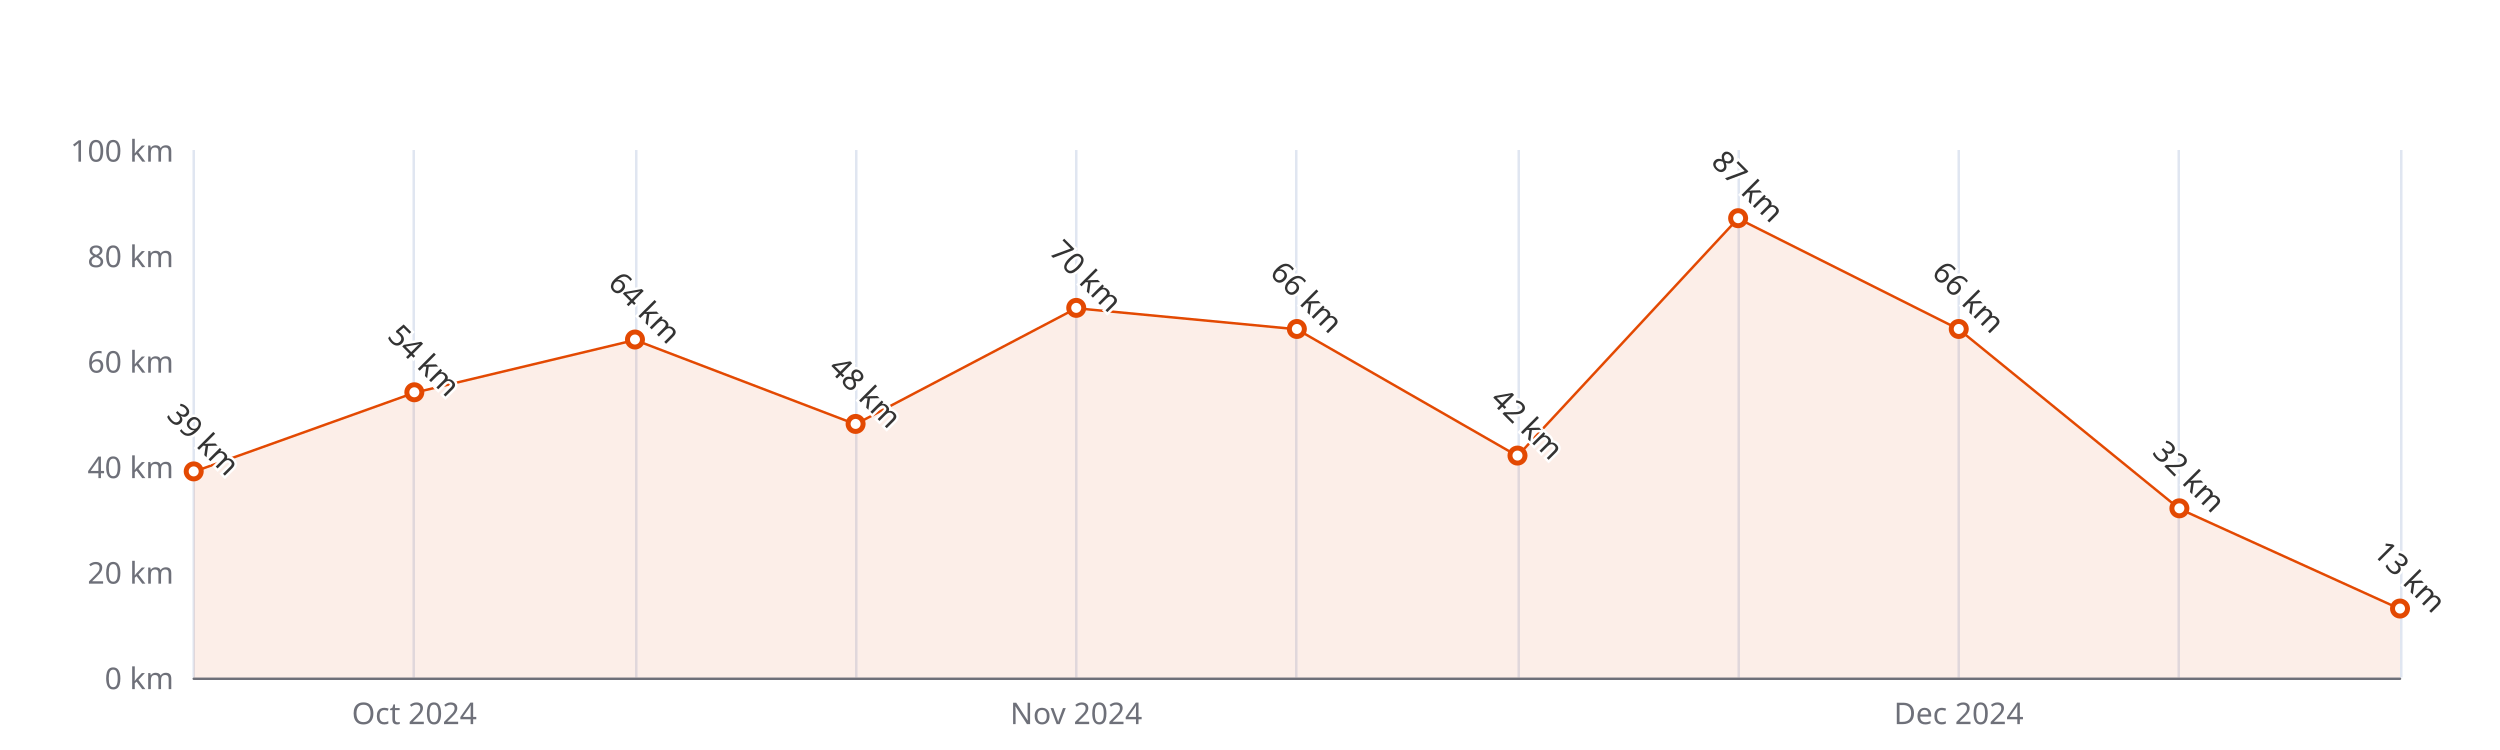
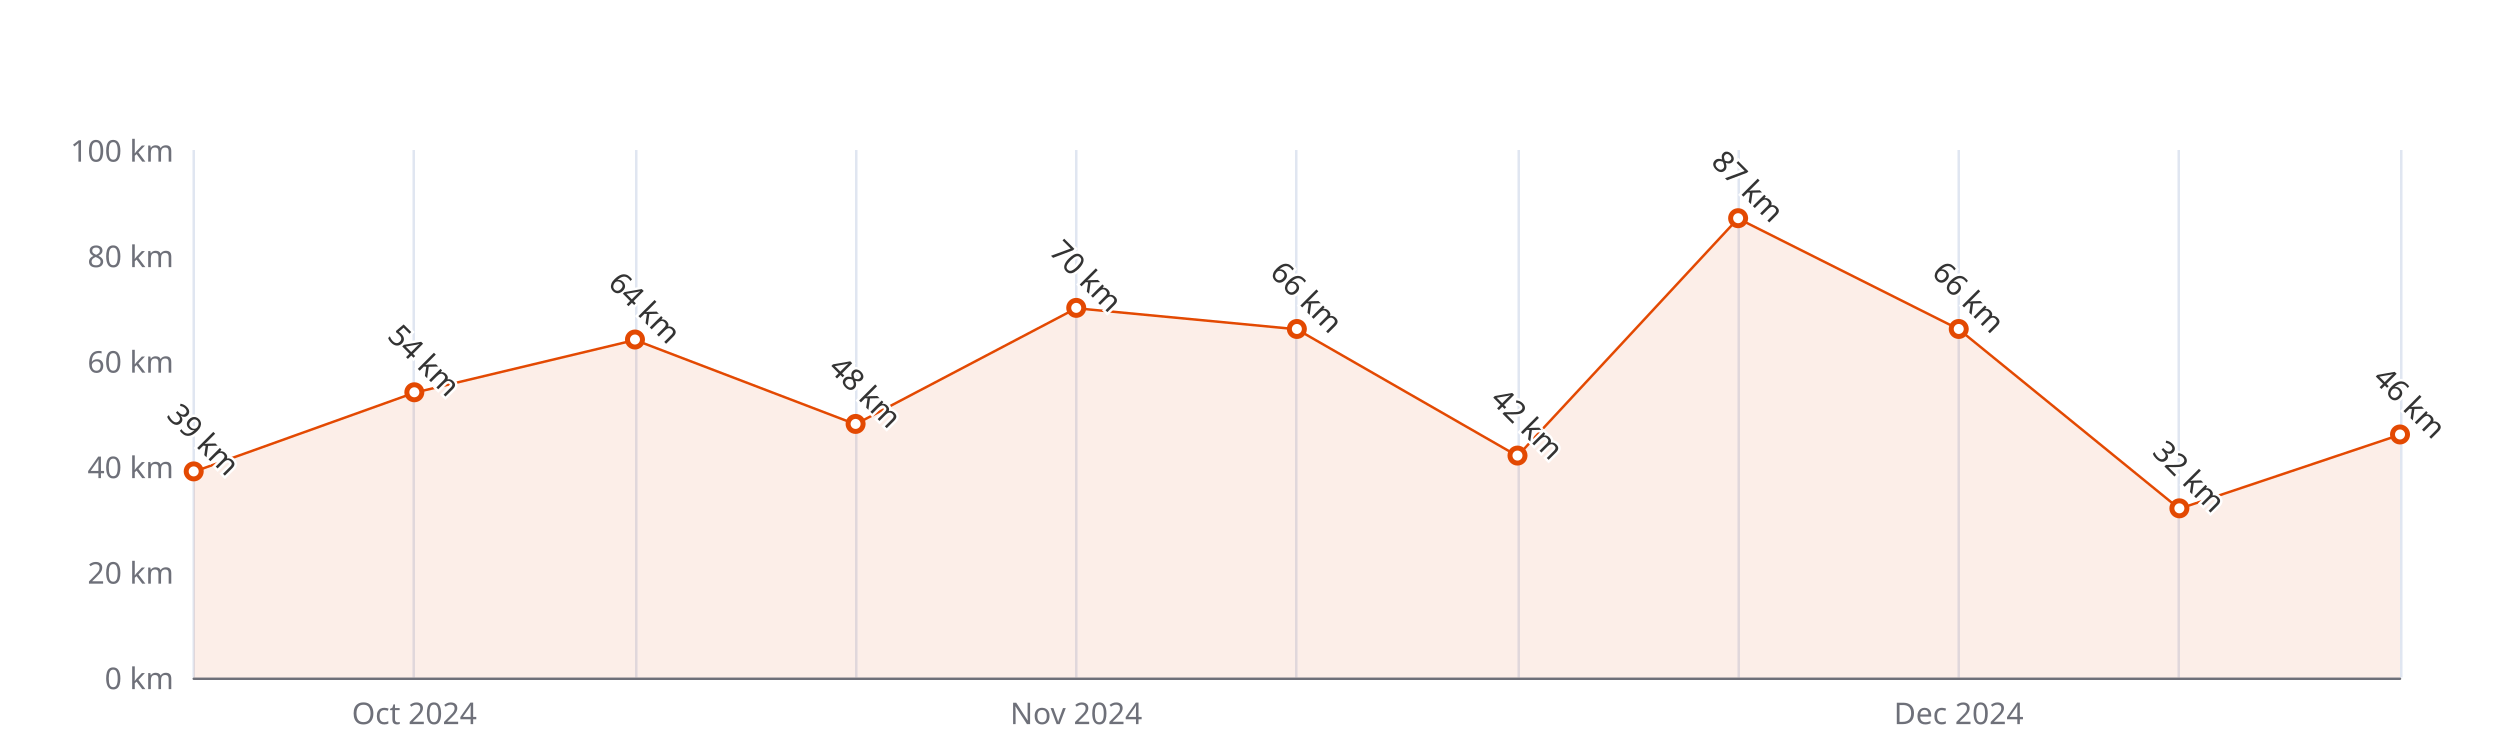
<svg xmlns="http://www.w3.org/2000/svg" width="1000" height="300" version="1.1" baseProfile="full" viewBox="0 0 1000 300">
  <rect width="1000" height="300" x="0" y="0" id="0" fill="#ffffff" />
  <path d="M77.5 60L77.5 271" fill="none" stroke="#E0E6F1" />
  <path d="M165.5 60L165.5 271" fill="none" stroke="#E0E6F1" />
  <path d="M254.5 60L254.5 271" fill="none" stroke="#E0E6F1" />
  <path d="M342.5 60L342.5 271" fill="none" stroke="#E0E6F1" />
  <path d="M430.5 60L430.5 271" fill="none" stroke="#E0E6F1" />
  <path d="M518.5 60L518.5 271" fill="none" stroke="#E0E6F1" />
  <path d="M607.5 60L607.5 271" fill="none" stroke="#E0E6F1" />
  <path d="M695.5 60L695.5 271" fill="none" stroke="#E0E6F1" />
  <path d="M783.5 60L783.5 271" fill="none" stroke="#E0E6F1" />
  <path d="M871.5 60L871.5 271" fill="none" stroke="#E0E6F1" />
  <path d="M960.5 60L960.5 271" fill="none" stroke="#E0E6F1" />
  <path d="M77.5 271.5L960 271.5" fill="none" stroke="#6E7079" stroke-linecap="round" />
  <text dominant-baseline="central" text-anchor="end" style="font-size:12px;font-family:sans-serif;" xml:space="preserve" transform="translate(69.48 271)" fill="#6E7079">0 km</text>
  <text dominant-baseline="central" text-anchor="end" style="font-size:12px;font-family:sans-serif;" xml:space="preserve" transform="translate(69.48 228.8)" fill="#6E7079">20 km</text>
  <text dominant-baseline="central" text-anchor="end" style="font-size:12px;font-family:sans-serif;" xml:space="preserve" transform="translate(69.48 186.6)" fill="#6E7079">40 km</text>
  <text dominant-baseline="central" text-anchor="end" style="font-size:12px;font-family:sans-serif;" xml:space="preserve" transform="translate(69.48 144.4)" fill="#6E7079">60 km</text>
  <text dominant-baseline="central" text-anchor="end" style="font-size:12px;font-family:sans-serif;" xml:space="preserve" transform="translate(69.48 102.2)" fill="#6E7079">80 km</text>
  <text dominant-baseline="central" text-anchor="end" style="font-size:12px;font-family:sans-serif;" xml:space="preserve" transform="translate(69.48 60)" fill="#6E7079">100 km</text>
  <text dominant-baseline="central" text-anchor="middle" style="font-size:12px;font-family:sans-serif;" xml:space="preserve" y="6" transform="translate(165.732 279)" fill="#6E7079">Oct 2024</text>
  <text dominant-baseline="central" text-anchor="middle" style="font-size:12px;font-family:sans-serif;" xml:space="preserve" y="6" transform="translate(430.488 279)" fill="#6E7079">Nov 2024</text>
  <text dominant-baseline="central" text-anchor="middle" style="font-size:12px;font-family:sans-serif;" xml:space="preserve" y="6" transform="translate(783.496 279)" fill="#6E7079">Dec 2024</text>
  <g clip-path="url(#zr5-c0)">
-     <path d="M77.5 188.7L165.7 157.1L254 136L342.2 169.7L430.5 123.3L518.7 131.7L607 182.4L695.2 87.4L783.5 131.7L871.7 203.5L960 243.6L960 271L871.7 271L783.5 271L695.2 271L607 271L518.7 271L430.5 271L342.2 271L254 271L165.7 271L77.5 271Z" fill="rgb(227,73,2)" fill-opacity="0.09" />
-     <path d="M77.5 188.7L165.7 157.1L254 136L342.2 169.7L430.5 123.3L518.7 131.7L607 182.4L695.2 87.4L783.5 131.7L871.7 203.5L960 243.6" fill="none" stroke="#E34902" stroke-linejoin="bevel" />
+     <path d="M77.5 188.7L165.7 157.1L254 136L342.2 169.7L430.5 123.3L518.7 131.7L607 182.4L695.2 87.4L783.5 131.7L871.7 203.5L960 173.9L960 271L871.7 271L783.5 271L695.2 271L607 271L518.7 271L430.5 271L342.2 271L254 271L165.7 271L77.5 271Z" fill="rgb(227,73,2)" fill-opacity="0.09" />
+     <path d="M77.5 188.7L165.7 157.1L254 136L342.2 169.7L430.5 123.3L518.7 131.7L607 182.4L695.2 87.4L783.5 131.7L871.7 203.5L960 173.9" fill="none" stroke="#E34902" stroke-linejoin="bevel" />
  </g>
  <path d="M1 0A1 1 0 1 1 1 -0.1A1 1 0 0 1 1 0" transform="matrix(3,0,0,3,77.48,188.71)" fill="#fff" stroke="#E34902" stroke-width="0.667" />
  <path d="M1 0A1 1 0 1 1 1 -0.1A1 1 0 0 1 1 0" transform="matrix(3,0,0,3,165.732,157.06)" fill="#fff" stroke="#E34902" stroke-width="0.667" />
  <path d="M1 0A1 1 0 1 1 1 -0.1A1 1 0 0 1 1 0" transform="matrix(3,0,0,3,253.984,135.96)" fill="#fff" stroke="#E34902" stroke-width="0.667" />
  <path d="M1 0A1 1 0 1 1 1 -0.1A1 1 0 0 1 1 0" transform="matrix(3,0,0,3,342.236,169.72)" fill="#fff" stroke="#E34902" stroke-width="0.667" />
  <path d="M1 0A1 1 0 1 1 1 -0.1A1 1 0 0 1 1 0" transform="matrix(3,0,0,3,430.488,123.3)" fill="#fff" stroke="#E34902" stroke-width="0.667" />
  <path d="M1 0A1 1 0 1 1 1 -0.1A1 1 0 0 1 1 0" transform="matrix(3,0,0,3,518.74,131.74)" fill="#fff" stroke="#E34902" stroke-width="0.667" />
  <path d="M1 0A1 1 0 1 1 1 -0.1A1 1 0 0 1 1 0" transform="matrix(3,0,0,3,606.992,182.38)" fill="#fff" stroke="#E34902" stroke-width="0.667" />
  <path d="M1 0A1 1 0 1 1 1 -0.1A1 1 0 0 1 1 0" transform="matrix(3,0,0,3,695.244,87.43)" fill="#fff" stroke="#E34902" stroke-width="0.667" />
  <path d="M1 0A1 1 0 1 1 1 -0.1A1 1 0 0 1 1 0" transform="matrix(3,0,0,3,783.496,131.74)" fill="#fff" stroke="#E34902" stroke-width="0.667" />
  <path d="M1 0A1 1 0 1 1 1 -0.1A1 1 0 0 1 1 0" transform="matrix(3,0,0,3,871.748,203.48)" fill="#fff" stroke="#E34902" stroke-width="0.667" />
-   <path d="M1 0A1 1 0 1 1 1 -0.1A1 1 0 0 1 1 0" transform="matrix(3,0,0,3,960,243.57)" fill="#fff" stroke="#E34902" stroke-width="0.667" />
+   <path d="M1 0A1 1 0 1 1 1 -0.1A1 1 0 0 1 1 0" transform="matrix(3,0,0,3,960,173.94)" fill="#fff" stroke="#E34902" stroke-width="0.667" />
  <text dominant-baseline="central" text-anchor="middle" style="font-size:12px;font-family:sans-serif;" xml:space="preserve" y="-6" transform="matrix(0.707,0.707,-0.707,0.707,77.48,179.71)" fill="#333" stroke="rgb(255,255,255)" stroke-width="2" paint-order="stroke" stroke-miterlimit="2">39 km</text>
  <text dominant-baseline="central" text-anchor="middle" style="font-size:12px;font-family:sans-serif;" xml:space="preserve" y="-6" transform="matrix(0.707,0.707,-0.707,0.707,165.732,148.06)" fill="#333" stroke="rgb(255,255,255)" stroke-width="2" paint-order="stroke" stroke-miterlimit="2">54 km</text>
  <text dominant-baseline="central" text-anchor="middle" style="font-size:12px;font-family:sans-serif;" xml:space="preserve" y="-6" transform="matrix(0.707,0.707,-0.707,0.707,253.984,126.96)" fill="#333" stroke="rgb(255,255,255)" stroke-width="2" paint-order="stroke" stroke-miterlimit="2">64 km</text>
  <text dominant-baseline="central" text-anchor="middle" style="font-size:12px;font-family:sans-serif;" xml:space="preserve" y="-6" transform="matrix(0.707,0.707,-0.707,0.707,342.236,160.72)" fill="#333" stroke="rgb(255,255,255)" stroke-width="2" paint-order="stroke" stroke-miterlimit="2">48 km</text>
  <text dominant-baseline="central" text-anchor="middle" style="font-size:12px;font-family:sans-serif;" xml:space="preserve" y="-6" transform="matrix(0.707,0.707,-0.707,0.707,430.488,114.3)" fill="#333" stroke="rgb(255,255,255)" stroke-width="2" paint-order="stroke" stroke-miterlimit="2">70 km</text>
  <text dominant-baseline="central" text-anchor="middle" style="font-size:12px;font-family:sans-serif;" xml:space="preserve" y="-6" transform="matrix(0.707,0.707,-0.707,0.707,518.74,122.74)" fill="#333" stroke="rgb(255,255,255)" stroke-width="2" paint-order="stroke" stroke-miterlimit="2">66 km</text>
  <text dominant-baseline="central" text-anchor="middle" style="font-size:12px;font-family:sans-serif;" xml:space="preserve" y="-6" transform="matrix(0.707,0.707,-0.707,0.707,606.992,173.38)" fill="#333" stroke="rgb(255,255,255)" stroke-width="2" paint-order="stroke" stroke-miterlimit="2">42 km</text>
  <text dominant-baseline="central" text-anchor="middle" style="font-size:12px;font-family:sans-serif;" xml:space="preserve" y="-6" transform="matrix(0.707,0.707,-0.707,0.707,695.244,78.43)" fill="#333" stroke="rgb(255,255,255)" stroke-width="2" paint-order="stroke" stroke-miterlimit="2">87 km</text>
  <text dominant-baseline="central" text-anchor="middle" style="font-size:12px;font-family:sans-serif;" xml:space="preserve" y="-6" transform="matrix(0.707,0.707,-0.707,0.707,783.496,122.74)" fill="#333" stroke="rgb(255,255,255)" stroke-width="2" paint-order="stroke" stroke-miterlimit="2">66 km</text>
  <text dominant-baseline="central" text-anchor="middle" style="font-size:12px;font-family:sans-serif;" xml:space="preserve" y="-6" transform="matrix(0.707,0.707,-0.707,0.707,871.748,194.48)" fill="#333" stroke="rgb(255,255,255)" stroke-width="2" paint-order="stroke" stroke-miterlimit="2">32 km</text>
-   <text dominant-baseline="central" text-anchor="middle" style="font-size:12px;font-family:sans-serif;" xml:space="preserve" y="-6" transform="matrix(0.707,0.707,-0.707,0.707,960,234.57)" fill="#333" stroke="rgb(255,255,255)" stroke-width="2" paint-order="stroke" stroke-miterlimit="2">13 km</text>
+   <text dominant-baseline="central" text-anchor="middle" style="font-size:12px;font-family:sans-serif;" xml:space="preserve" y="-6" transform="matrix(0.707,0.707,-0.707,0.707,960,164.94)" fill="#333" stroke="rgb(255,255,255)" stroke-width="2" paint-order="stroke" stroke-miterlimit="2">46 km</text>
  <defs>
    <clipPath id="zr5-c0">
      <path d="M76 59.5l884 0l0 212l-884 0Z" fill="#000" />
    </clipPath>
  </defs>
</svg>
